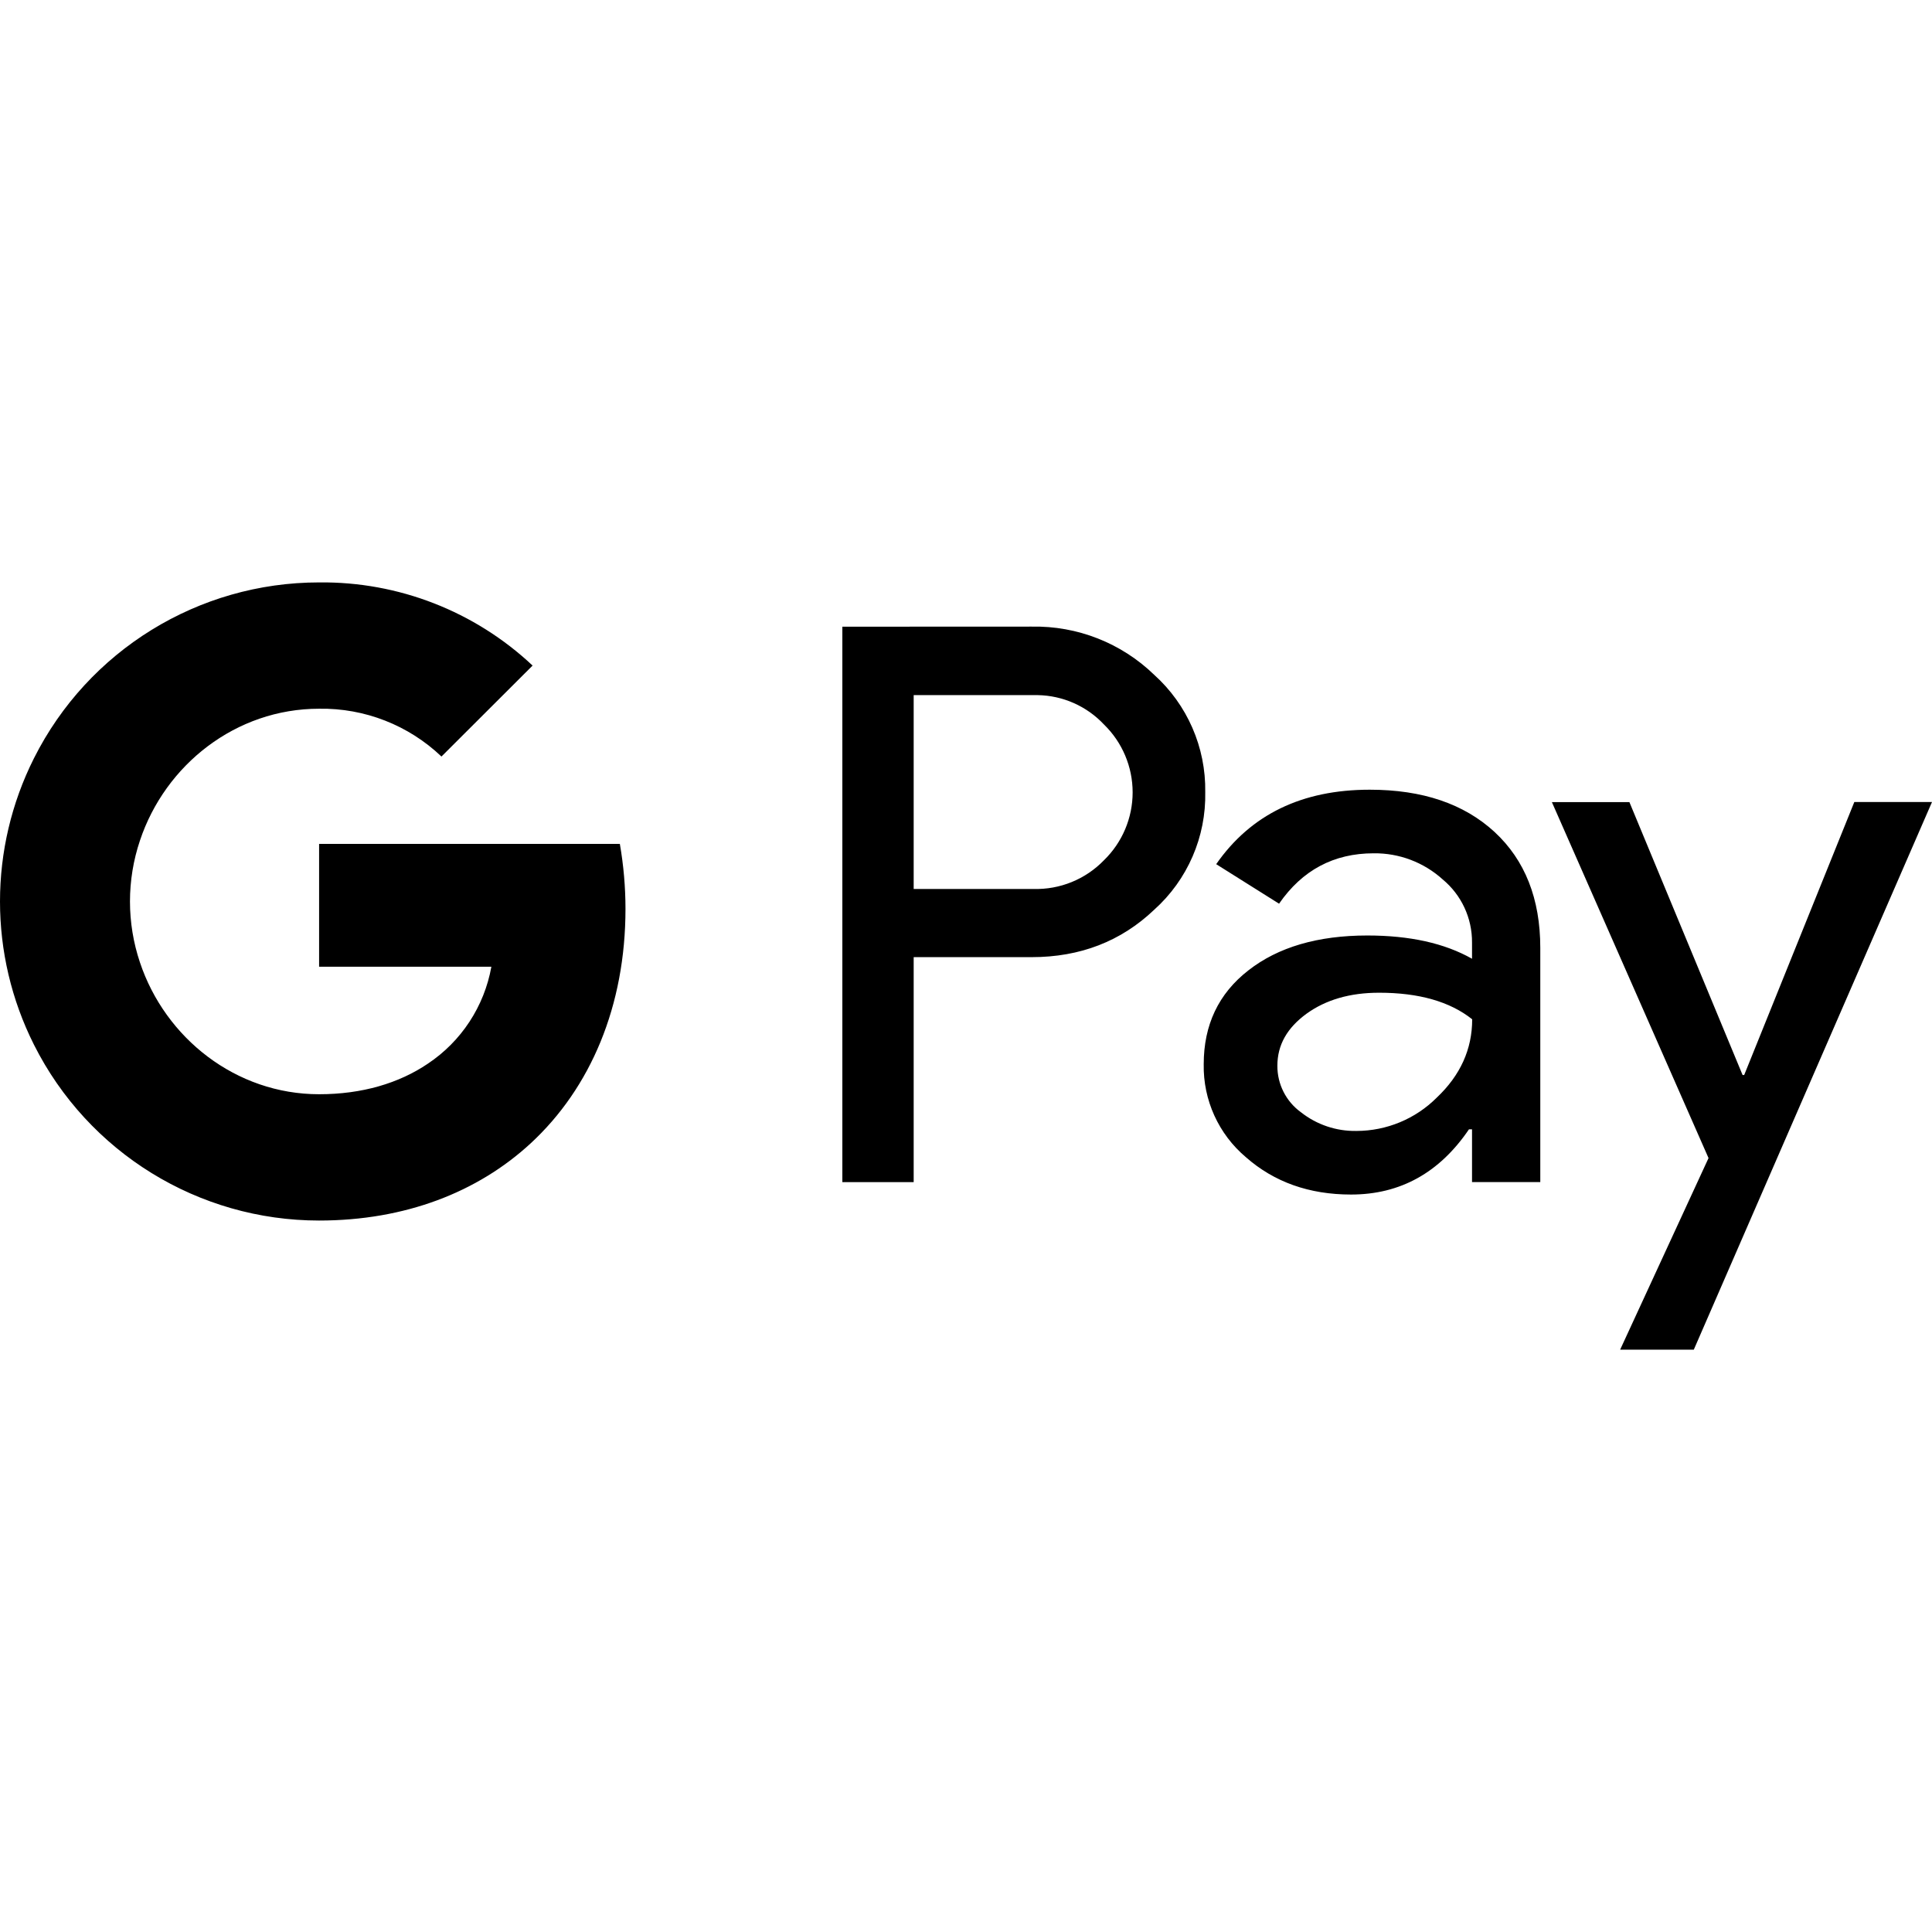
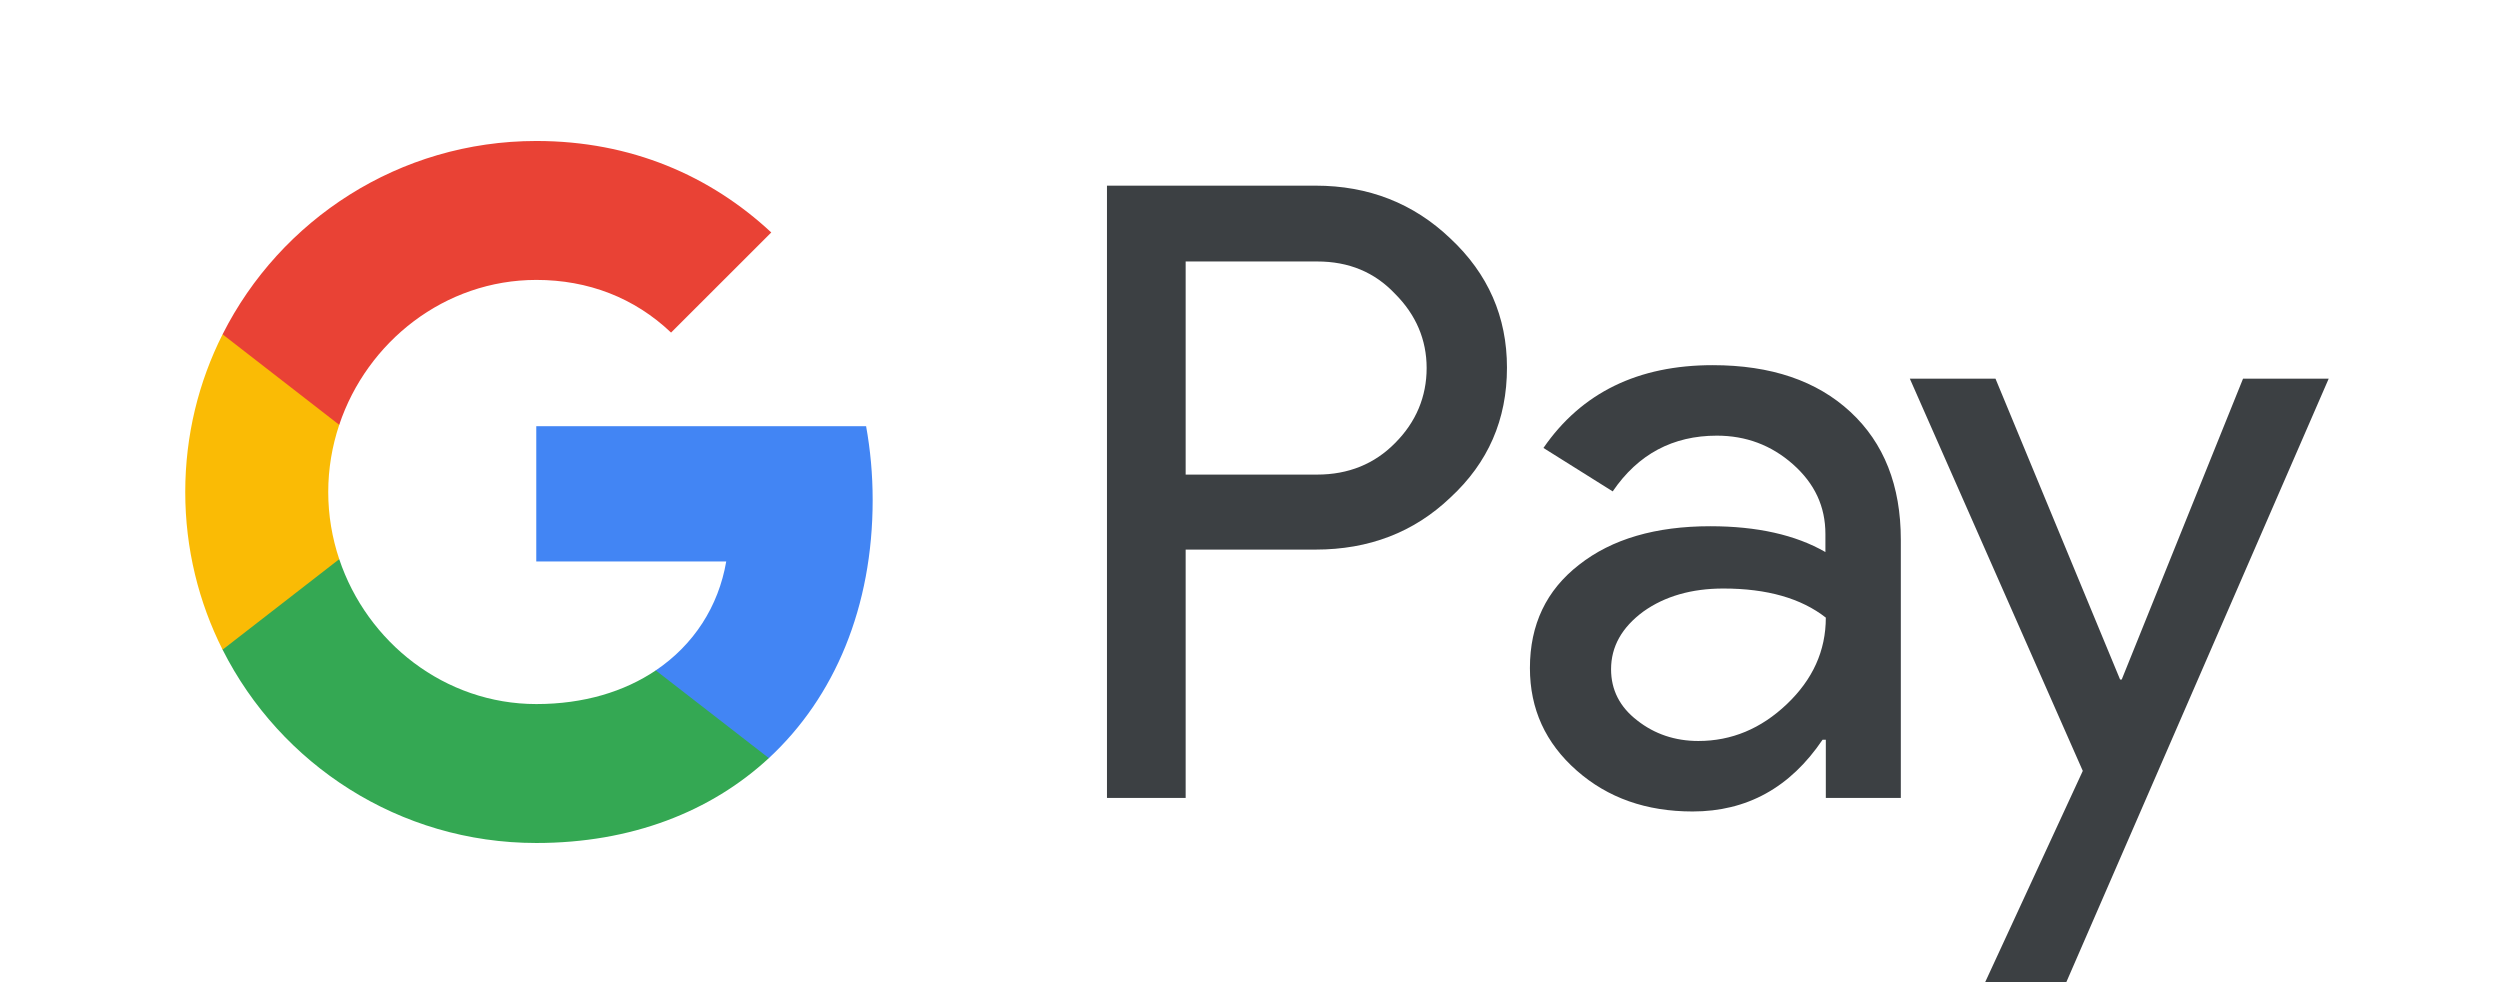
- <svg xmlns="http://www.w3.org/2000/svg" role="img" viewBox="0 0 24 24">
-   <path d="M3.963 7.235A3.963 3.963 0 00.422 9.419a3.963 3.963 0 000 3.559 3.963 3.963 0 003.541 2.184c1.07 0 1.97-.352 2.627-.957.748-.69 1.18-1.71 1.18-2.916a4.722 4.722 0 00-.07-.806H3.964v1.526h2.14a1.835 1.835 0 01-.79 1.205c-.356.241-.814.379-1.35.379-1.034 0-1.911-.697-2.225-1.636a2.375 2.375 0 010-1.517c.314-.94 1.191-1.636 2.225-1.636a2.152 2.152 0 011.52.594l1.132-1.13a3.808 3.808 0 00-2.652-1.033zm6.501.55v6.9h.886V11.89h1.465c.603 0 1.11-.196 1.522-.588a1.911 1.911 0 00.635-1.464 1.92 1.92 0 00-.635-1.456 2.125 2.125 0 00-1.522-.598zm2.427.85a1.156 1.156 0 01.823.365 1.176 1.176 0 010 1.686 1.171 1.171 0 01-.877.357H11.35V8.635h1.487a1.156 1.156 0 01.054 0zm4.124 1.175c-.842 0-1.477.308-1.907.925l.781.491c.288-.417.68-.626 1.175-.626a1.255 1.255 0 01.856.323 1.009 1.009 0 01.366.785v.202c-.34-.193-.774-.289-1.3-.289-.617 0-1.11.145-1.479.434-.37.288-.554.677-.554 1.165a1.476 1.476 0 00.525 1.156c.35.308.785.463 1.305.463.61 0 1.098-.27 1.465-.81h.038v.655h.848v-2.909c0-.61-.19-1.09-.568-1.44-.38-.35-.896-.525-1.551-.525zm2.263.154l1.946 4.422-1.098 2.38h.915L24 9.963h-.965l-1.368 3.391h-.02l-1.406-3.39zm-2.146 2.368c.494 0 .88.11 1.156.33 0 .372-.147.696-.44.973a1.413 1.413 0 01-.997.414 1.081 1.081 0 01-.69-.232.708.708 0 01-.293-.578c0-.257.12-.47.363-.647.24-.173.54-.26.9-.26Z" />
+ <svg xmlns="http://www.w3.org/2000/svg" version="1.1" id="Google_Pay_Acceptance_Mark" x="0px" y="0px" enable-background="new 0 0 1094 742" xml:space="preserve" viewBox="240 250 610 240">
+   <g id="Google_Pay_Lockup_1_">
+     <g id="Pay_Typeface_3_">
+       <path id="Letter_p_3_" fill="#3C4043" d="M529.3,384.2v60.5h-19.2V295.3H561c12.9,0,23.9,4.3,32.9,12.9 c9.2,8.6,13.8,19.1,13.8,31.5c0,12.7-4.6,23.2-13.8,31.7c-8.9,8.5-19.9,12.7-32.9,12.7h-31.7V384.2z M529.3,313.7v52.1h32.1 c7.6,0,14-2.6,19-7.7c5.1-5.1,7.7-11.3,7.7-18.3c0-6.9-2.6-13-7.7-18.1c-5-5.3-11.3-7.9-19-7.9h-32.1V313.7z" />
+       <path id="Letter_a_3_" fill="#3C4043" d="M657.9,339.1c14.2,0,25.4,3.8,33.6,11.4c8.2,7.6,12.3,18,12.3,31.2v63h-18.3v-14.2h-0.8 c-7.9,11.7-18.5,17.5-31.7,17.5c-11.3,0-20.7-3.3-28.3-10s-11.4-15-11.4-25c0-10.6,4-19,12-25.2c8-6.3,18.7-9.4,32-9.4 c11.4,0,20.8,2.1,28.1,6.3v-4.4c0-6.7-2.6-12.3-7.9-17c-5.3-4.7-11.5-7-18.6-7c-10.7,0-19.2,4.5-25.4,13.6l-16.9-10.6 C625.9,345.8,639.7,339.1,657.9,339.1z M633.1,413.3c0,5,2.1,9.2,6.4,12.5c4.2,3.3,9.2,5,14.9,5c8.1,0,15.3-3,21.6-9 s9.5-13,9.5-21.1c-6-4.7-14.3-7.1-25-7.1c-7.8,0-14.3,1.9-19.5,5.6C635.7,403.1,633.1,407.8,633.1,413.3z" />
+       <path id="Letter_y_3_" fill="#3C4043" d="M808.2,342.4l-64,147.2h-19.8l23.8-51.5L706,342.4h20.9l30.4,73.4h0.4l29.6-73.4H808.2z" />
+     </g>
+     <g id="Google_Mark_1_">
+       <path id="Blue_500" fill="#4285F4" d="M452.93,372c0-6.26-0.56-12.25-1.6-18.01h-80.48v33L417.2,387 c-1.88,10.98-7.93,20.34-17.2,26.58v21.41h27.59C443.7,420.08,452.93,398.04,452.93,372z" />
+       <path id="Green_500_1_" fill="#34A853" d="M400.01,413.58c-7.68,5.18-17.57,8.21-29.14,8.21c-22.35,0-41.31-15.06-48.1-35.36 h-28.46v22.08c14.1,27.98,43.08,47.18,76.56,47.18c23.14,0,42.58-7.61,56.73-20.71L400.01,413.58z" />
+       <path id="Yellow_500_1_" fill="#FABB05" d="M320.09,370.05c0-5.7,0.95-11.21,2.68-16.39v-22.08h-28.46 c-5.83,11.57-9.11,24.63-9.11,38.47s3.29,26.9,9.11,38.47l28.46-22.08C321.04,381.26,320.09,375.75,320.09,370.05z" />
+       <path id="Red_500" fill="#E94235" d="M370.87,318.3c12.63,0,23.94,4.35,32.87,12.85l24.45-24.43 c-14.85-13.83-34.21-22.32-57.32-22.32c-33.47,0-62.46,19.2-76.56,47.18l28.46,22.08C329.56,333.36,348.52,318.3,370.87,318.3z" />
+     </g>
+   </g>
</svg>
